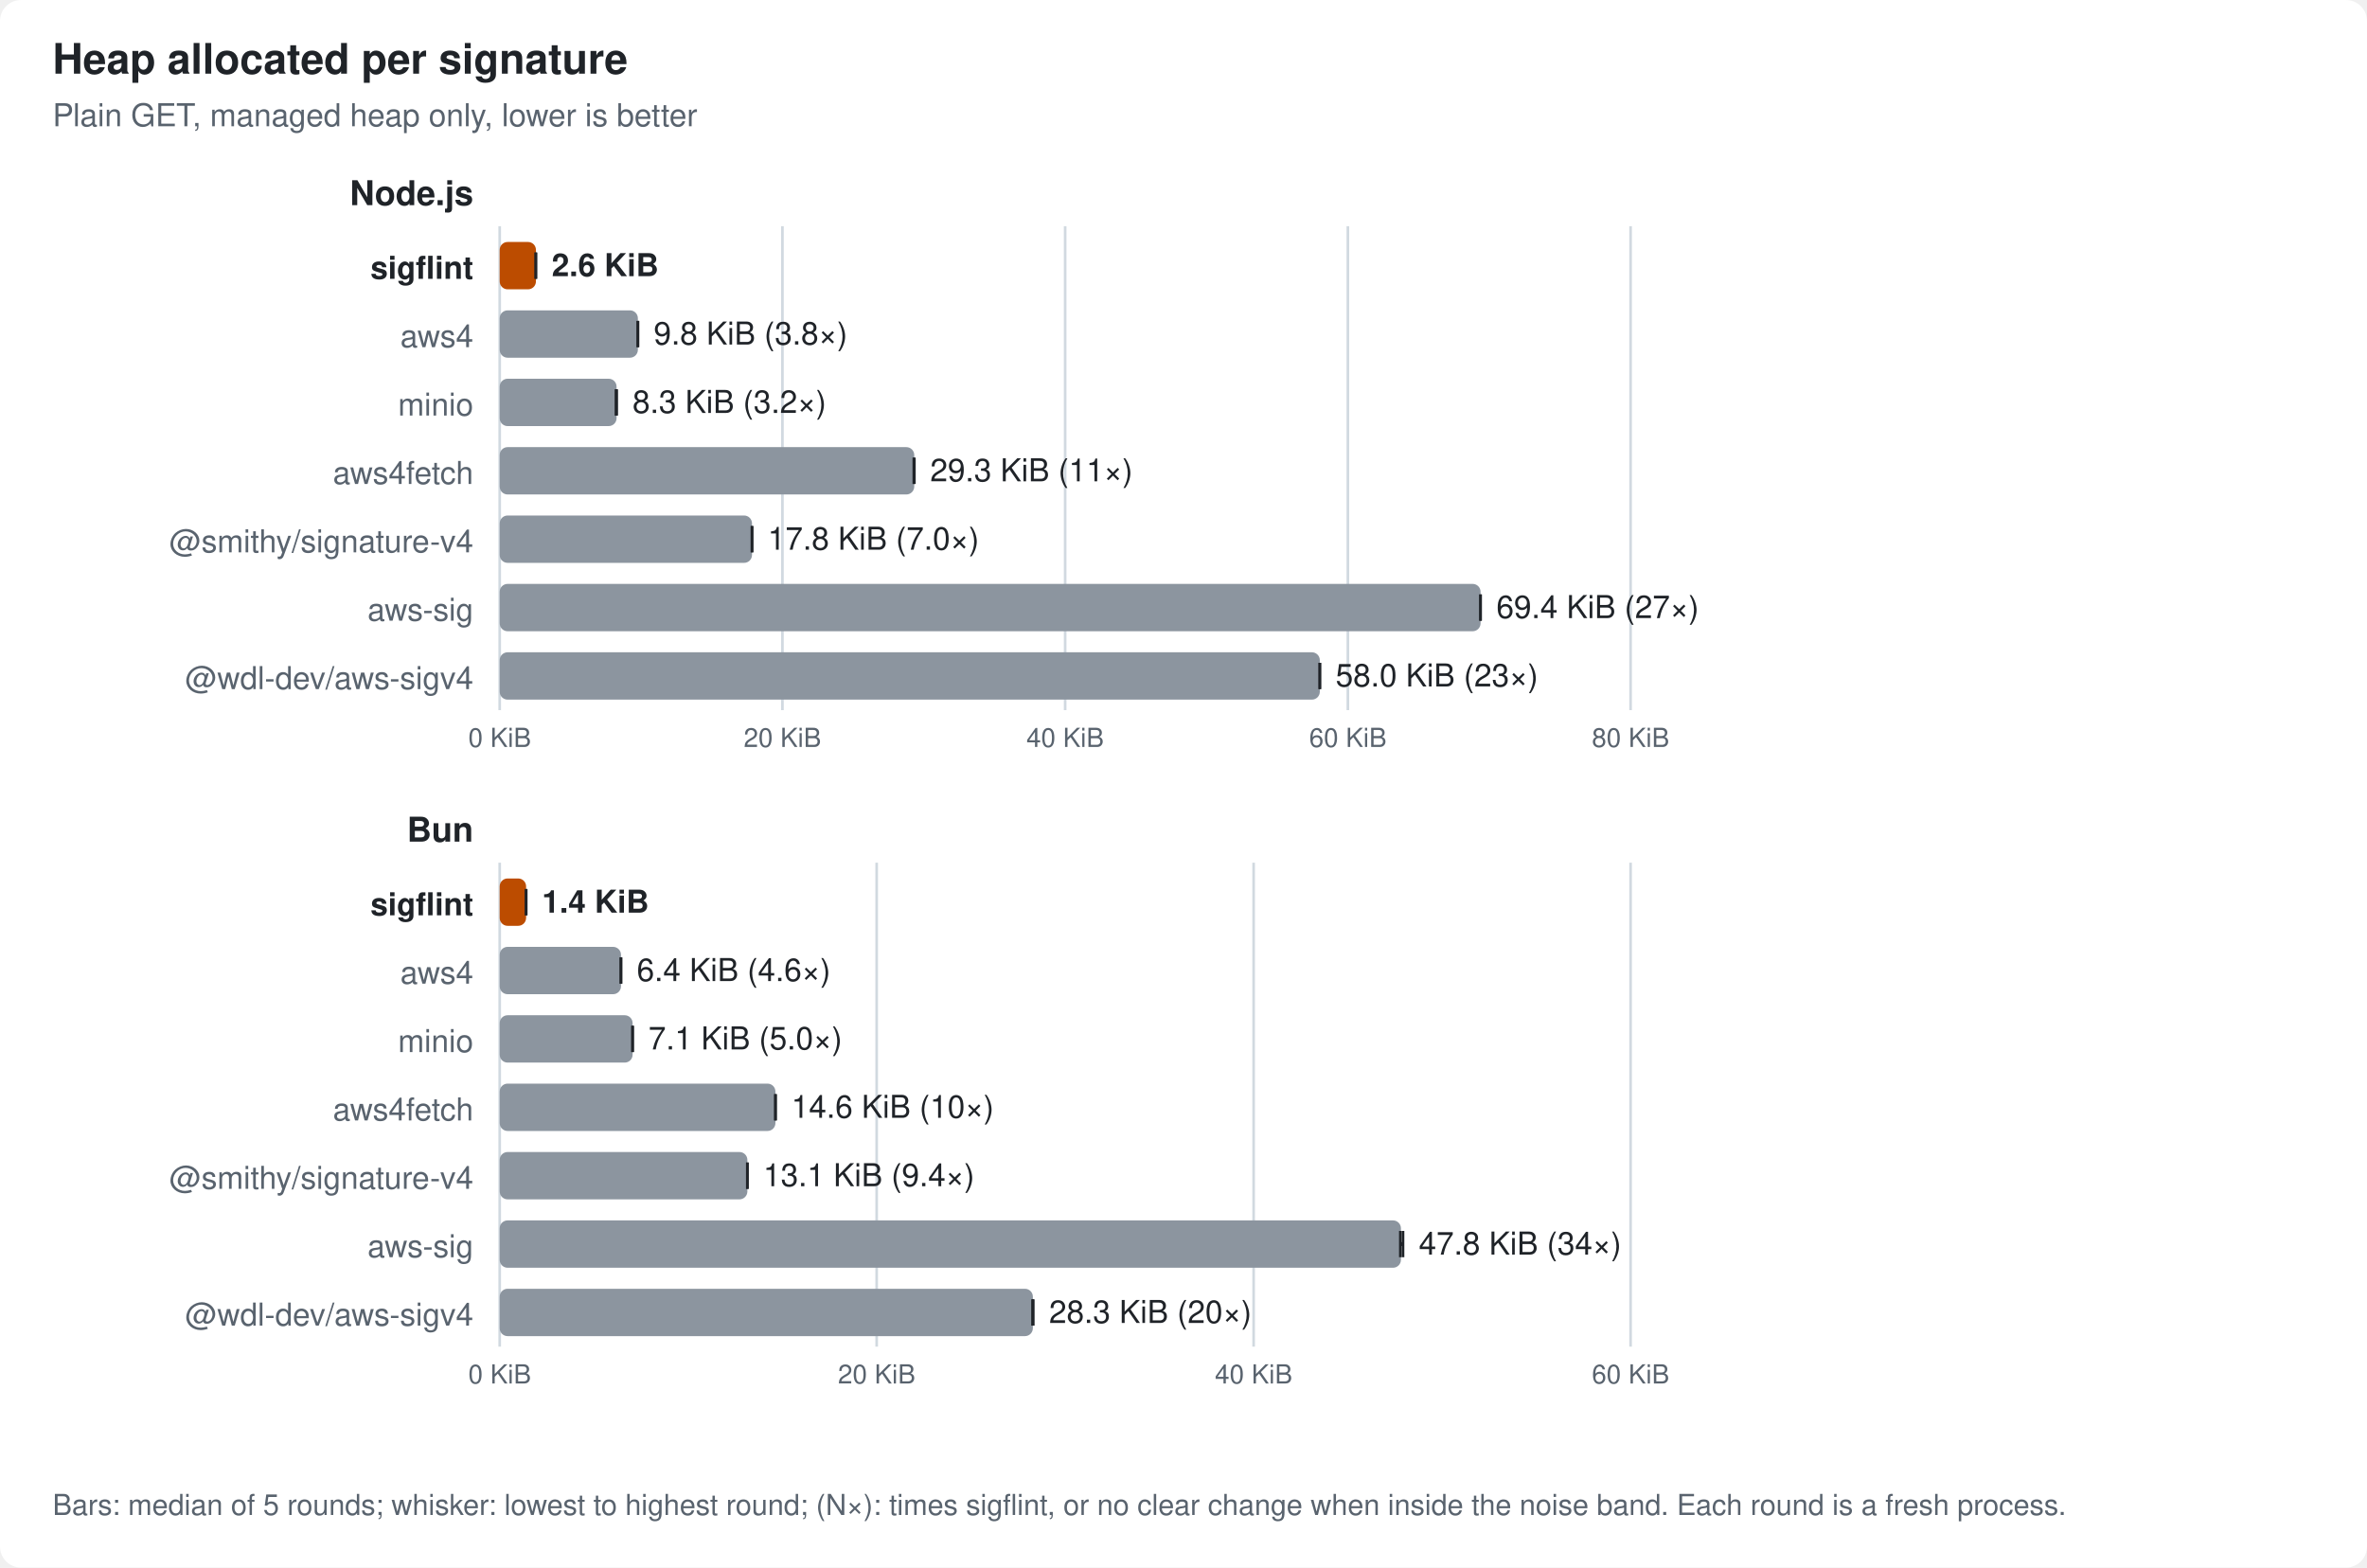
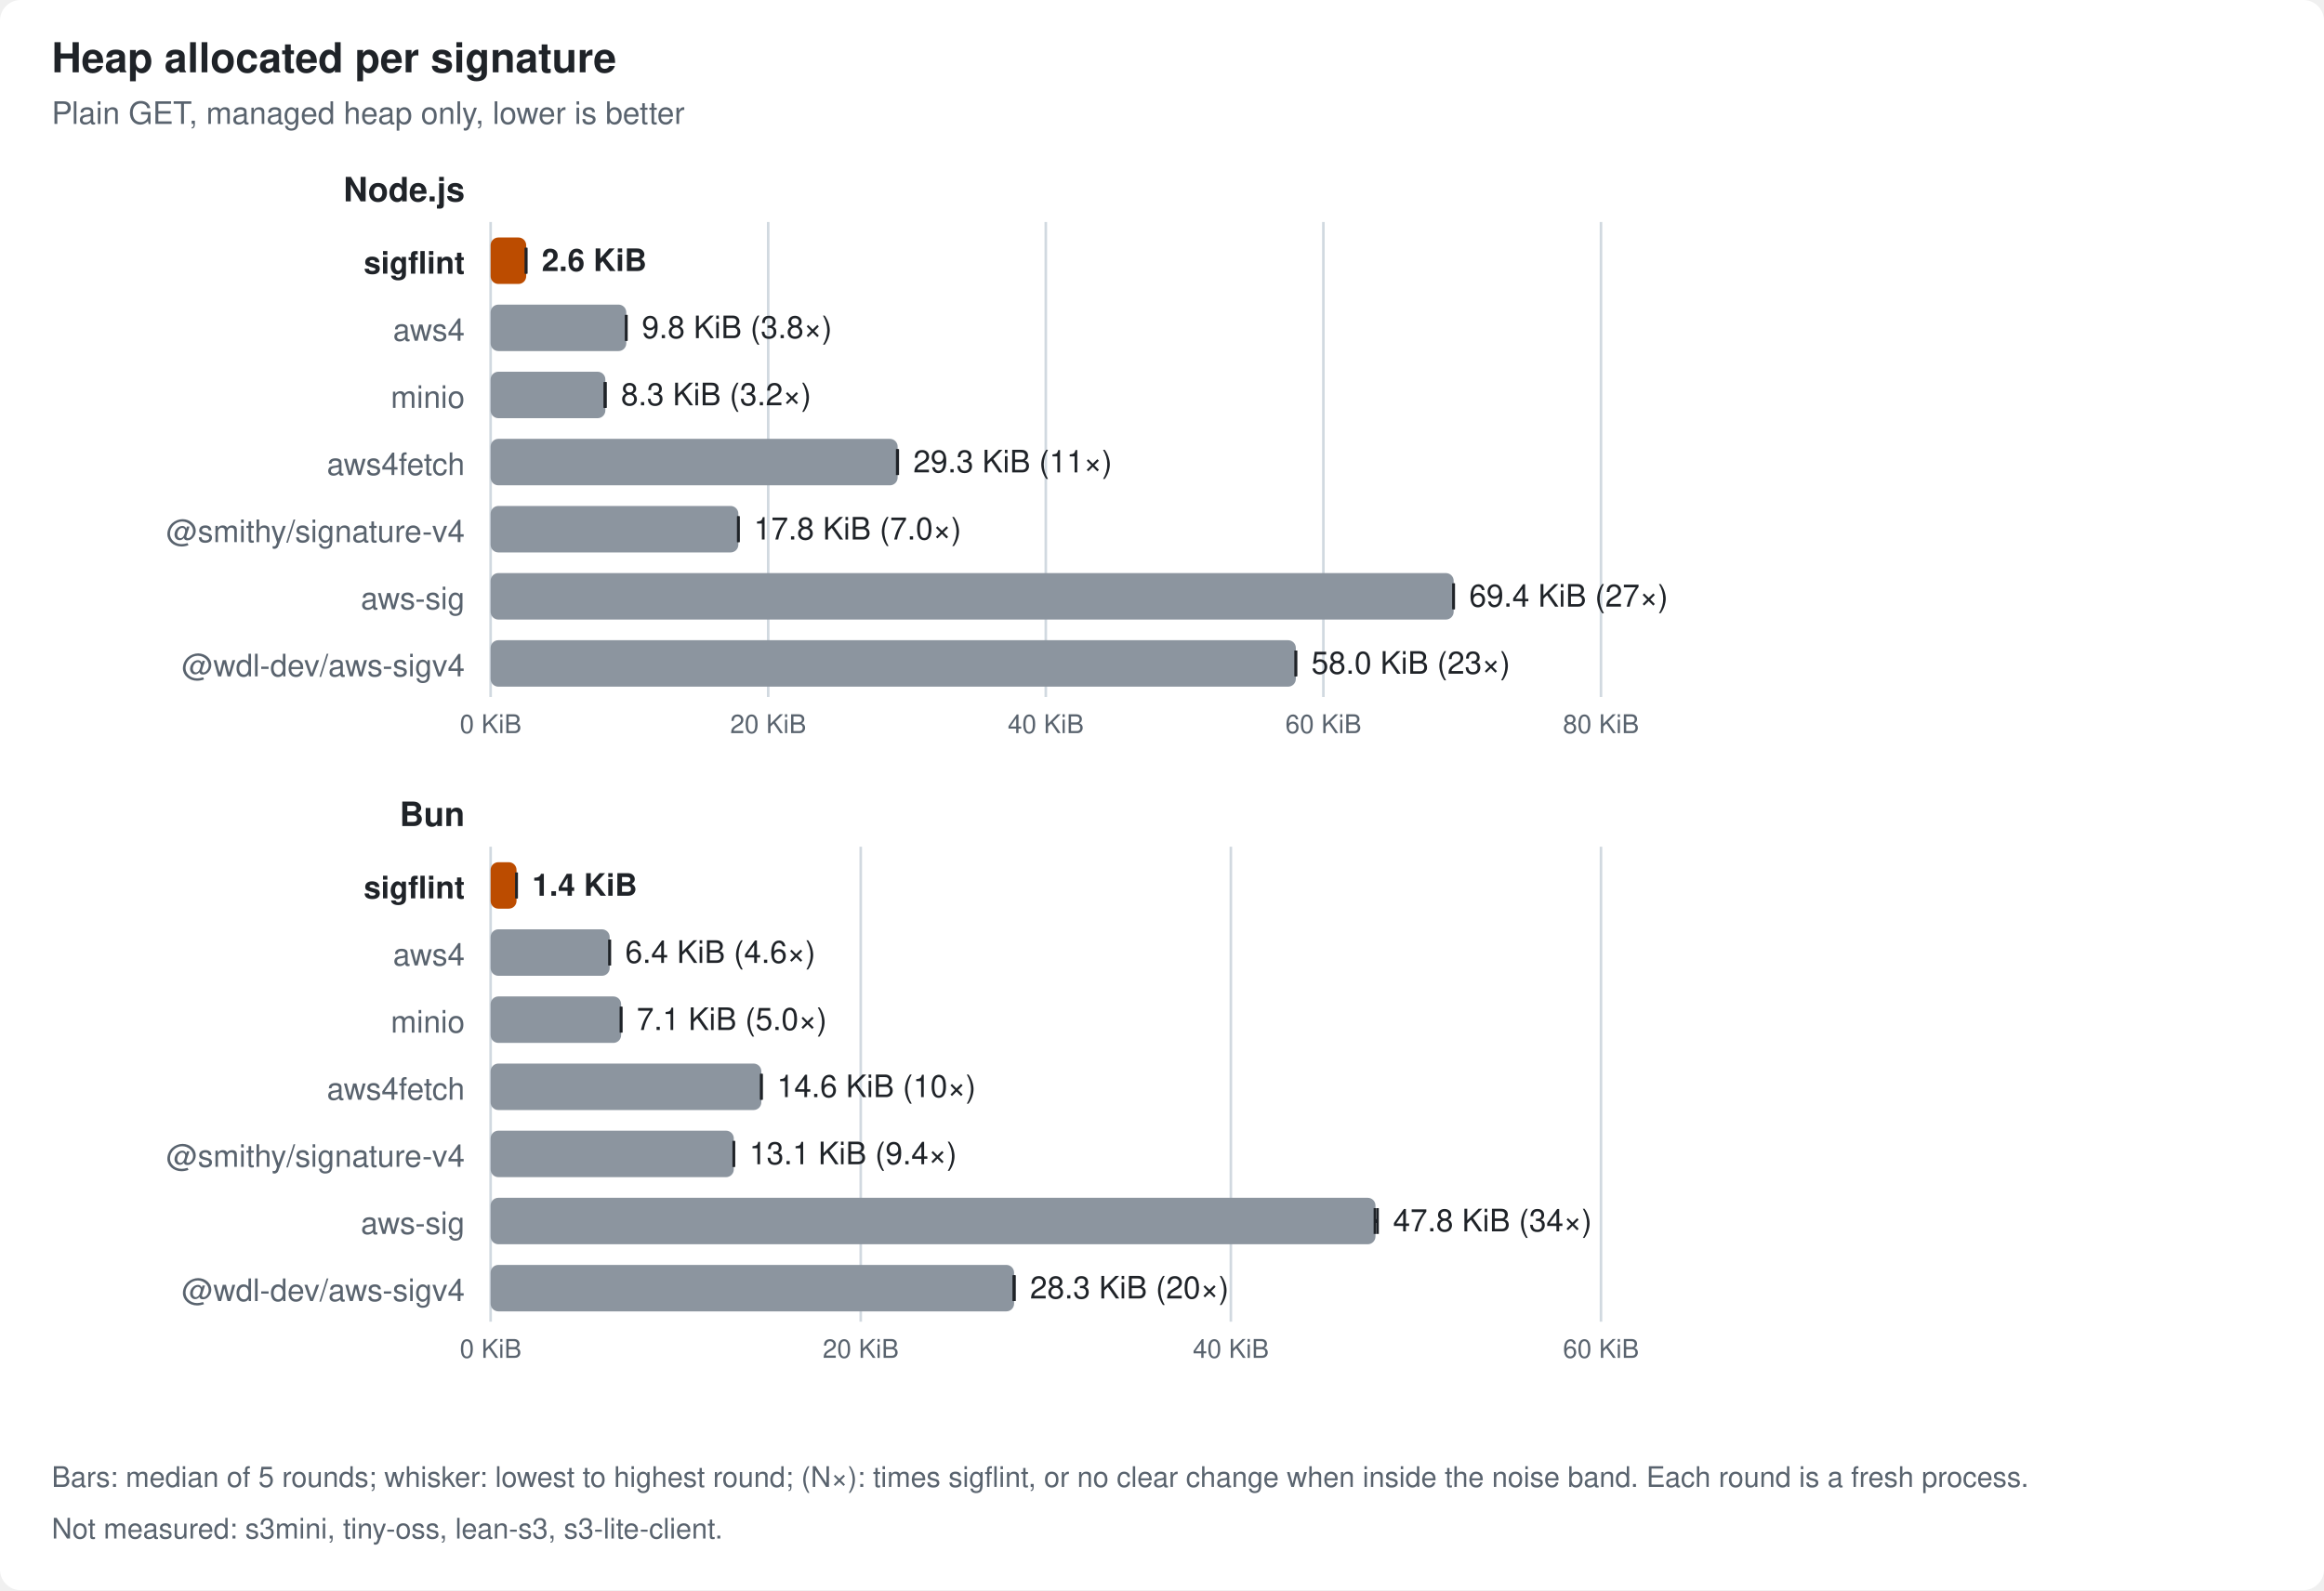
- <svg xmlns="http://www.w3.org/2000/svg" width="900" height="596" viewBox="0 0 900 596" role="img" aria-labelledby="t" font-family="-apple-system,BlinkMacSystemFont,'Segoe UI',Helvetica,Arial,sans-serif">
-   <rect width="900" height="596" rx="8" fill="#ffffff" />
+ <svg xmlns="http://www.w3.org/2000/svg" width="900" height="616" viewBox="0 0 900 616" role="img" aria-labelledby="t" font-family="-apple-system,BlinkMacSystemFont,'Segoe UI',Helvetica,Arial,sans-serif">
+   <rect width="900" height="616" rx="8" fill="#ffffff" />
  <text x="20" y="28" font-size="16" fill="#1f2328" text-anchor="start" font-weight="600">Heap allocated per signature</text>
  <text x="20" y="48" font-size="12" fill="#59636e" text-anchor="start" font-weight="400">Plain GET, managed heap only, lower is better</text>
  <text x="180" y="78" font-size="13" fill="#1f2328" text-anchor="end" font-weight="700">Node.js</text>
  <line x1="190" y1="86" x2="190" y2="270" stroke="#d1d9e0" />
  <text x="190" y="284" font-size="10" fill="#59636e" text-anchor="middle" font-weight="400">0 KiB</text>
  <line x1="297.5" y1="86" x2="297.5" y2="270" stroke="#d1d9e0" />
  <text x="297.5" y="284" font-size="10" fill="#59636e" text-anchor="middle" font-weight="400">20 KiB</text>
  <line x1="405" y1="86" x2="405" y2="270" stroke="#d1d9e0" />
  <text x="405" y="284" font-size="10" fill="#59636e" text-anchor="middle" font-weight="400">40 KiB</text>
  <line x1="512.5" y1="86" x2="512.5" y2="270" stroke="#d1d9e0" />
  <text x="512.5" y="284" font-size="10" fill="#59636e" text-anchor="middle" font-weight="400">60 KiB</text>
  <line x1="620" y1="86" x2="620" y2="270" stroke="#d1d9e0" />
  <text x="620" y="284" font-size="10" fill="#59636e" text-anchor="middle" font-weight="400">80 KiB</text>
  <text x="180" y="106" font-size="12" fill="#1f2328" text-anchor="end" font-weight="700">sigflint</text>
  <rect x="190" y="92" width="13.779" height="18" rx="3" fill="#bc4c00" />
  <line x1="203.695" y1="101" x2="203.779" y2="101" stroke="#1f2328" stroke-width="1.5" />
  <line x1="203.695" y1="96" x2="203.695" y2="106" stroke="#1f2328" />
  <line x1="203.779" y1="96" x2="203.779" y2="106" stroke="#1f2328" />
  <text x="209.779" y="105" font-size="12" fill="#1f2328" text-anchor="start" font-weight="700">2.6 KiB</text>
  <text x="180" y="132" font-size="12" fill="#59636e" text-anchor="end" font-weight="400">aws4</text>
  <rect x="190" y="118" width="52.537" height="18" rx="3" fill="#8c959f" />
  <line x1="242.537" y1="127" x2="242.553" y2="127" stroke="#1f2328" stroke-width="1.5" />
  <line x1="242.537" y1="122" x2="242.537" y2="132" stroke="#1f2328" />
  <line x1="242.553" y1="122" x2="242.553" y2="132" stroke="#1f2328" />
  <text x="248.553" y="131" font-size="12" fill="#1f2328" text-anchor="start" font-weight="400">9.8 KiB  (3.8×)</text>
  <text x="180" y="158" font-size="12" fill="#59636e" text-anchor="end" font-weight="400">minio</text>
  <rect x="190" y="144" width="44.438" height="18" rx="3" fill="#8c959f" />
  <line x1="234.202" y1="153" x2="234.496" y2="153" stroke="#1f2328" stroke-width="1.5" />
  <line x1="234.202" y1="148" x2="234.202" y2="158" stroke="#1f2328" />
  <line x1="234.496" y1="148" x2="234.496" y2="158" stroke="#1f2328" />
  <text x="240.496" y="157" font-size="12" fill="#1f2328" text-anchor="start" font-weight="400">8.3 KiB  (3.2×)</text>
  <text x="180" y="184" font-size="12" fill="#59636e" text-anchor="end" font-weight="400">aws4fetch</text>
  <rect x="190" y="170" width="157.623" height="18" rx="3" fill="#8c959f" />
  <line x1="347.46" y1="179" x2="347.67" y2="179" stroke="#1f2328" stroke-width="1.5" />
  <line x1="347.46" y1="174" x2="347.46" y2="184" stroke="#1f2328" />
  <line x1="347.67" y1="174" x2="347.67" y2="184" stroke="#1f2328" />
  <text x="353.67" y="183" font-size="12" fill="#1f2328" text-anchor="start" font-weight="400">29.3 KiB  (11×)</text>
  <text x="180" y="210" font-size="12" fill="#59636e" text-anchor="end" font-weight="400">@smithy/signature-v4</text>
  <rect x="190" y="196" width="95.936" height="18" rx="3" fill="#8c959f" />
  <line x1="285.936" y1="205" x2="285.936" y2="205" stroke="#1f2328" stroke-width="1.5" />
  <line x1="285.936" y1="200" x2="285.936" y2="210" stroke="#1f2328" />
  <line x1="285.936" y1="200" x2="285.936" y2="210" stroke="#1f2328" />
  <text x="291.936" y="209" font-size="12" fill="#1f2328" text-anchor="start" font-weight="400">17.8 KiB  (7.0×)</text>
  <text x="180" y="236" font-size="12" fill="#59636e" text-anchor="end" font-weight="400">aws-sig</text>
  <rect x="190" y="222" width="372.954" height="18" rx="3" fill="#8c959f" />
  <line x1="562.922" y1="231" x2="562.959" y2="231" stroke="#1f2328" stroke-width="1.5" />
  <line x1="562.922" y1="226" x2="562.922" y2="236" stroke="#1f2328" />
  <line x1="562.959" y1="226" x2="562.959" y2="236" stroke="#1f2328" />
  <text x="568.959" y="235" font-size="12" fill="#1f2328" text-anchor="start" font-weight="400">69.4 KiB  (27×)</text>
  <text x="180" y="262" font-size="12" fill="#59636e" text-anchor="end" font-weight="400">@wdl-dev/aws-sigv4</text>
  <rect x="190" y="248" width="311.834" height="18" rx="3" fill="#8c959f" />
  <line x1="501.834" y1="257" x2="501.834" y2="257" stroke="#1f2328" stroke-width="1.5" />
  <line x1="501.834" y1="252" x2="501.834" y2="262" stroke="#1f2328" />
  <line x1="501.834" y1="252" x2="501.834" y2="262" stroke="#1f2328" />
  <text x="507.834" y="261" font-size="12" fill="#1f2328" text-anchor="start" font-weight="400">58.0 KiB  (23×)</text>
  <text x="180" y="320" font-size="13" fill="#1f2328" text-anchor="end" font-weight="700">Bun</text>
  <line x1="190" y1="328" x2="190" y2="512" stroke="#d1d9e0" />
  <text x="190" y="526" font-size="10" fill="#59636e" text-anchor="middle" font-weight="400">0 KiB</text>
  <line x1="333.333" y1="328" x2="333.333" y2="512" stroke="#d1d9e0" />
  <text x="333.333" y="526" font-size="10" fill="#59636e" text-anchor="middle" font-weight="400">20 KiB</text>
  <line x1="476.667" y1="328" x2="476.667" y2="512" stroke="#d1d9e0" />
  <text x="476.667" y="526" font-size="10" fill="#59636e" text-anchor="middle" font-weight="400">40 KiB</text>
  <line x1="620" y1="328" x2="620" y2="512" stroke="#d1d9e0" />
  <text x="620" y="526" font-size="10" fill="#59636e" text-anchor="middle" font-weight="400">60 KiB</text>
  <text x="180" y="348" font-size="12" fill="#1f2328" text-anchor="end" font-weight="700">sigflint</text>
  <rect x="190" y="334" width="10.036" height="18" rx="3" fill="#bc4c00" />
  <line x1="200.021" y1="343" x2="200.082" y2="343" stroke="#1f2328" stroke-width="1.5" />
  <line x1="200.021" y1="338" x2="200.021" y2="348" stroke="#1f2328" />
  <line x1="200.082" y1="338" x2="200.082" y2="348" stroke="#1f2328" />
  <text x="206.082" y="347" font-size="12" fill="#1f2328" text-anchor="start" font-weight="700">1.4 KiB</text>
  <text x="180" y="374" font-size="12" fill="#59636e" text-anchor="end" font-weight="400">aws4</text>
  <rect x="190" y="360" width="46.113" height="18" rx="3" fill="#8c959f" />
  <line x1="236.075" y1="369" x2="236.129" y2="369" stroke="#1f2328" stroke-width="1.5" />
  <line x1="236.075" y1="364" x2="236.075" y2="374" stroke="#1f2328" />
  <line x1="236.129" y1="364" x2="236.129" y2="374" stroke="#1f2328" />
  <text x="242.129" y="373" font-size="12" fill="#1f2328" text-anchor="start" font-weight="400">6.4 KiB  (4.6×)</text>
  <text x="180" y="400" font-size="12" fill="#59636e" text-anchor="end" font-weight="400">minio</text>
  <rect x="190" y="386" width="50.539" height="18" rx="3" fill="#8c959f" />
  <line x1="240.502" y1="395" x2="240.545" y2="395" stroke="#1f2328" stroke-width="1.5" />
  <line x1="240.502" y1="390" x2="240.502" y2="400" stroke="#1f2328" />
  <line x1="240.545" y1="390" x2="240.545" y2="400" stroke="#1f2328" />
  <text x="246.545" y="399" font-size="12" fill="#1f2328" text-anchor="start" font-weight="400">7.1 KiB  (5.0×)</text>
  <text x="180" y="426" font-size="12" fill="#59636e" text-anchor="end" font-weight="400">aws4fetch</text>
  <rect x="190" y="412" width="104.836" height="18" rx="3" fill="#8c959f" />
  <line x1="294.808" y1="421" x2="294.9" y2="421" stroke="#1f2328" stroke-width="1.5" />
  <line x1="294.808" y1="416" x2="294.808" y2="426" stroke="#1f2328" />
  <line x1="294.9" y1="416" x2="294.9" y2="426" stroke="#1f2328" />
  <text x="300.9" y="425" font-size="12" fill="#1f2328" text-anchor="start" font-weight="400">14.6 KiB  (10×)</text>
  <text x="180" y="452" font-size="12" fill="#59636e" text-anchor="end" font-weight="400">@smithy/signature-v4</text>
  <rect x="190" y="438" width="94.173" height="18" rx="3" fill="#8c959f" />
  <line x1="284.147" y1="447" x2="284.194" y2="447" stroke="#1f2328" stroke-width="1.5" />
  <line x1="284.147" y1="442" x2="284.147" y2="452" stroke="#1f2328" />
  <line x1="284.194" y1="442" x2="284.194" y2="452" stroke="#1f2328" />
  <text x="290.194" y="451" font-size="12" fill="#1f2328" text-anchor="start" font-weight="400">13.1 KiB  (9.4×)</text>
  <text x="180" y="478" font-size="12" fill="#59636e" text-anchor="end" font-weight="400">aws-sig</text>
  <rect x="190" y="464" width="342.671" height="18" rx="3" fill="#8c959f" />
  <line x1="532.45" y1="473" x2="533.467" y2="473" stroke="#1f2328" stroke-width="1.5" />
  <line x1="532.45" y1="468" x2="532.45" y2="478" stroke="#1f2328" />
  <line x1="533.467" y1="468" x2="533.467" y2="478" stroke="#1f2328" />
  <text x="539.467" y="477" font-size="12" fill="#1f2328" text-anchor="start" font-weight="400">47.8 KiB  (34×)</text>
  <text x="180" y="504" font-size="12" fill="#59636e" text-anchor="end" font-weight="400">@wdl-dev/aws-sigv4</text>
  <rect x="190" y="490" width="202.723" height="18" rx="3" fill="#8c959f" />
  <line x1="392.597" y1="499" x2="392.878" y2="499" stroke="#1f2328" stroke-width="1.5" />
  <line x1="392.597" y1="494" x2="392.597" y2="504" stroke="#1f2328" />
  <line x1="392.878" y1="494" x2="392.878" y2="504" stroke="#1f2328" />
  <text x="398.878" y="503" font-size="12" fill="#1f2328" text-anchor="start" font-weight="400">28.3 KiB  (20×)</text>
  <text x="20" y="576" font-size="11" fill="#59636e" text-anchor="start" font-weight="400">Bars: median of 5 rounds; whisker: lowest to highest round; (N×): times sigflint, or no clear change when inside the noise band. Each round is a fresh process.</text>
+   <text x="20" y="596" font-size="11" fill="#59636e" text-anchor="start" font-weight="400">Not measured: s3mini, tiny-oss, lean-s3, s3-lite-client.</text>
</svg>
